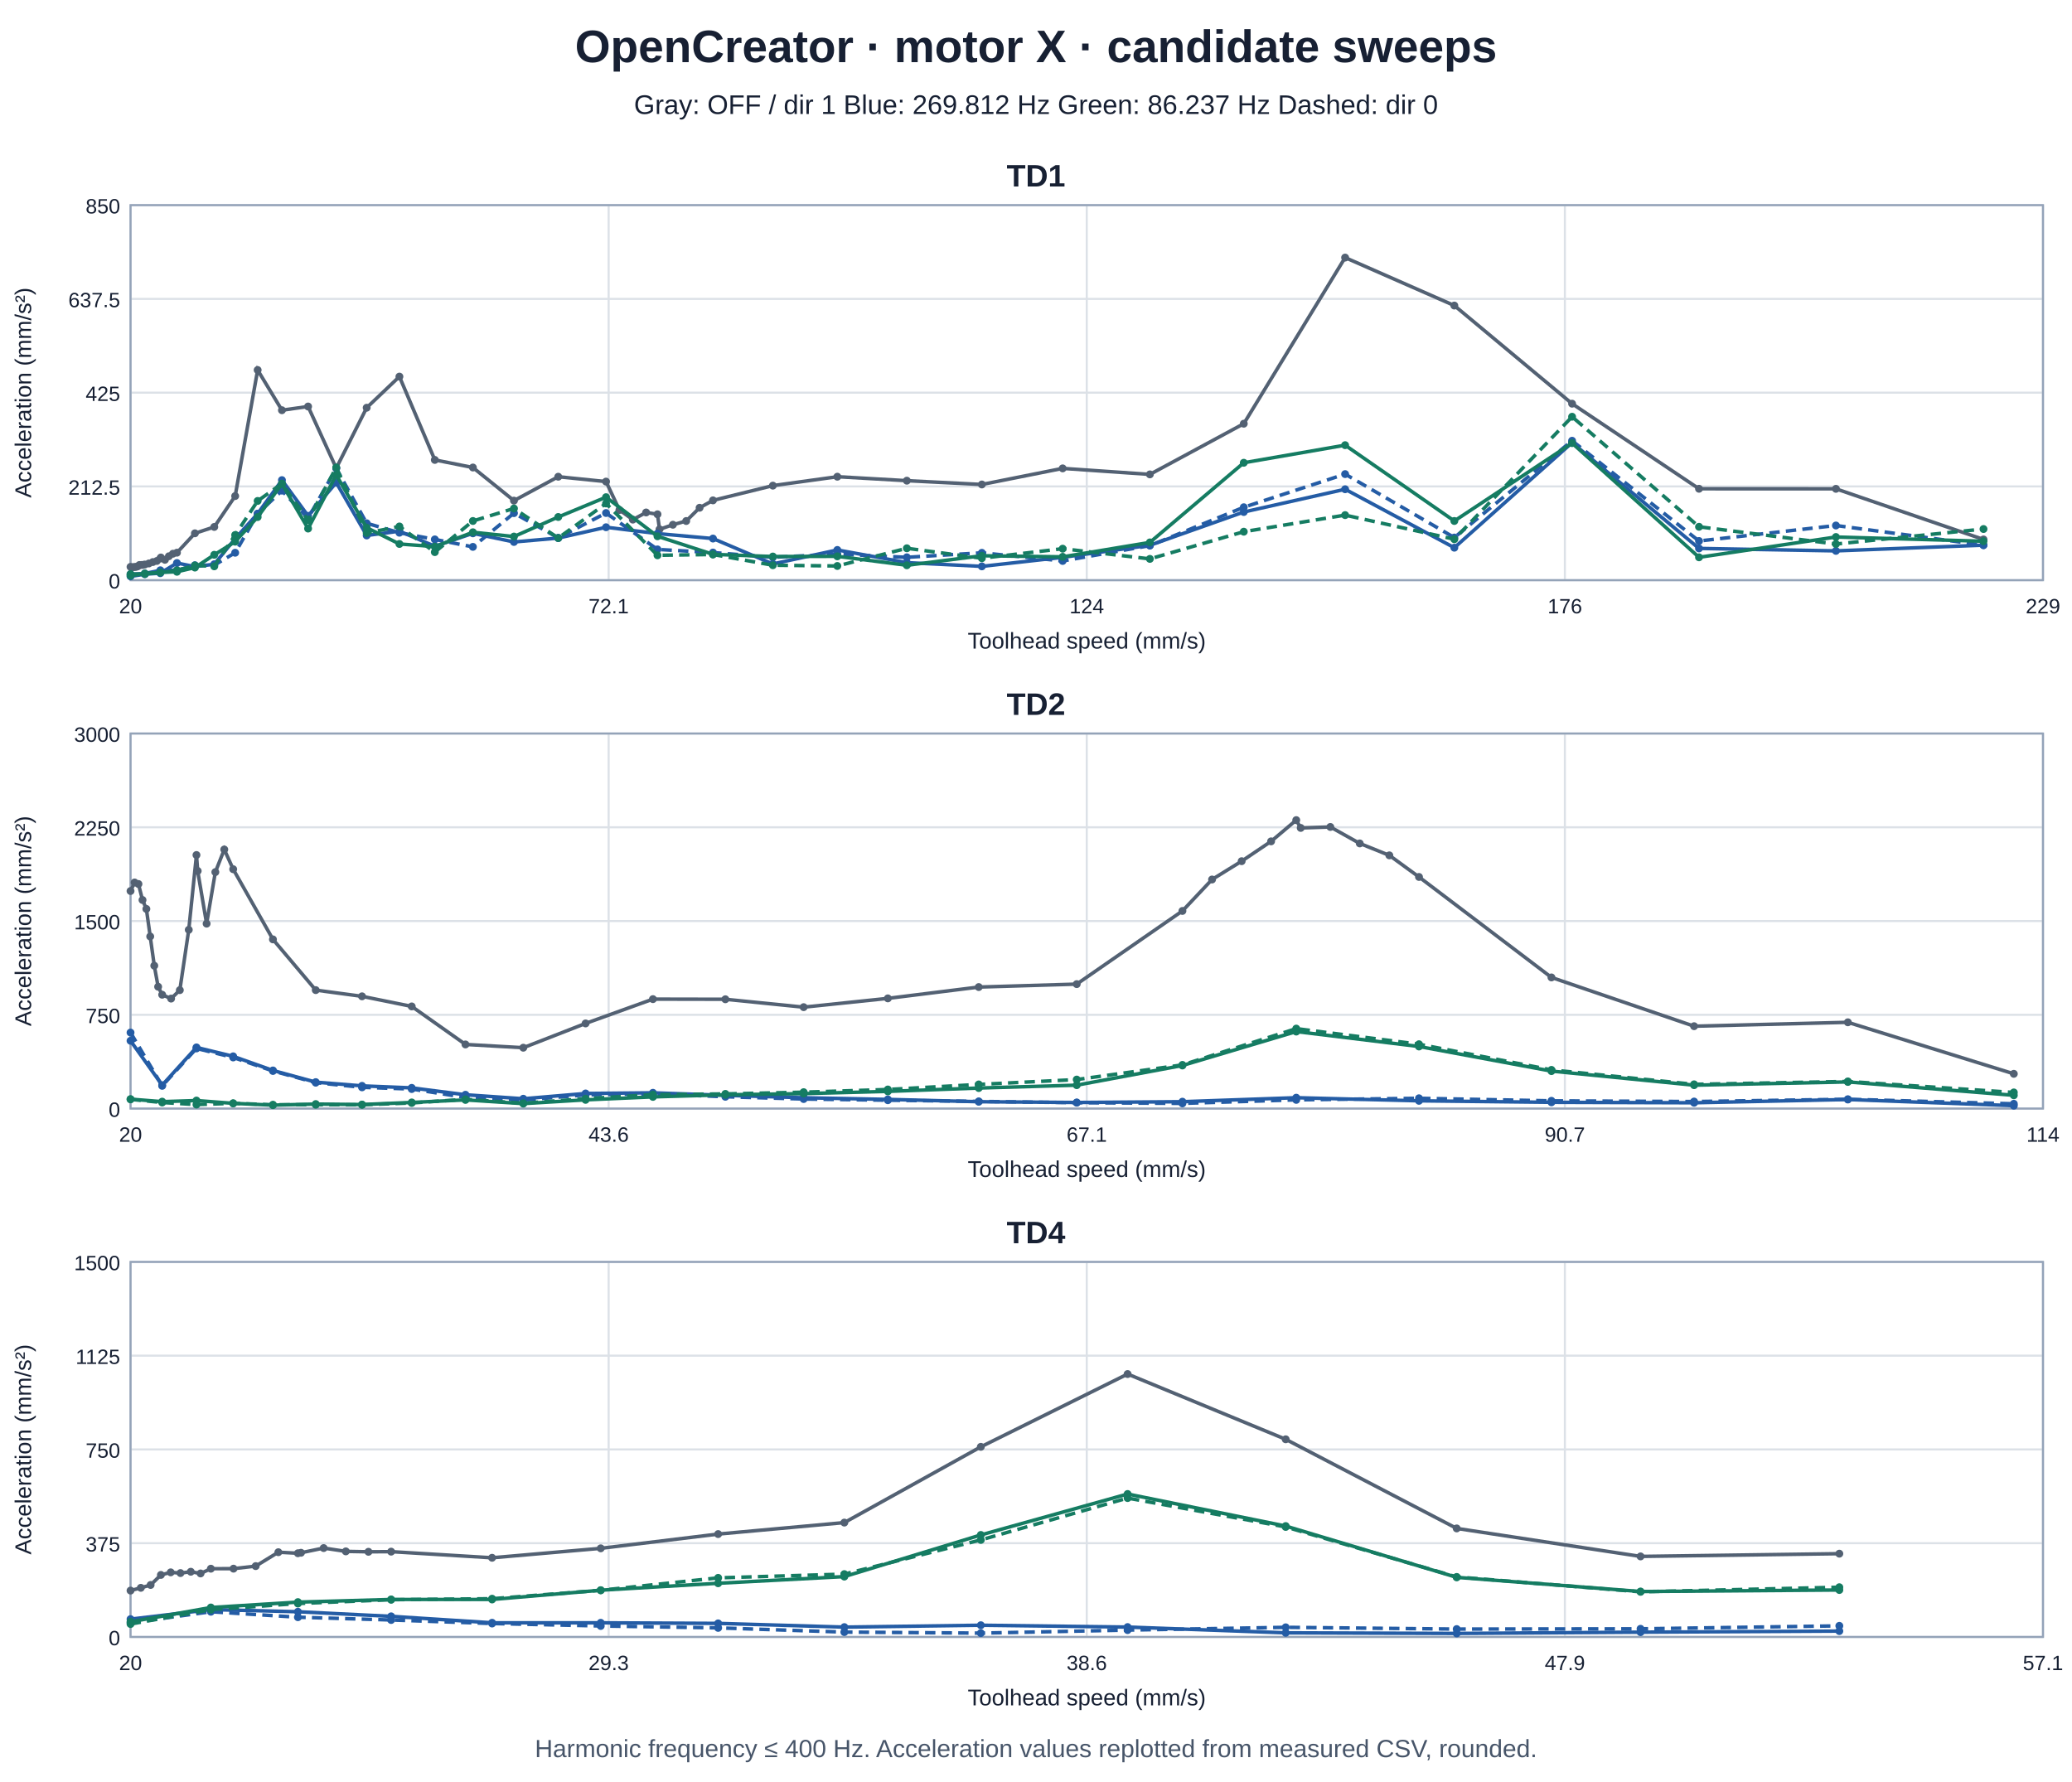
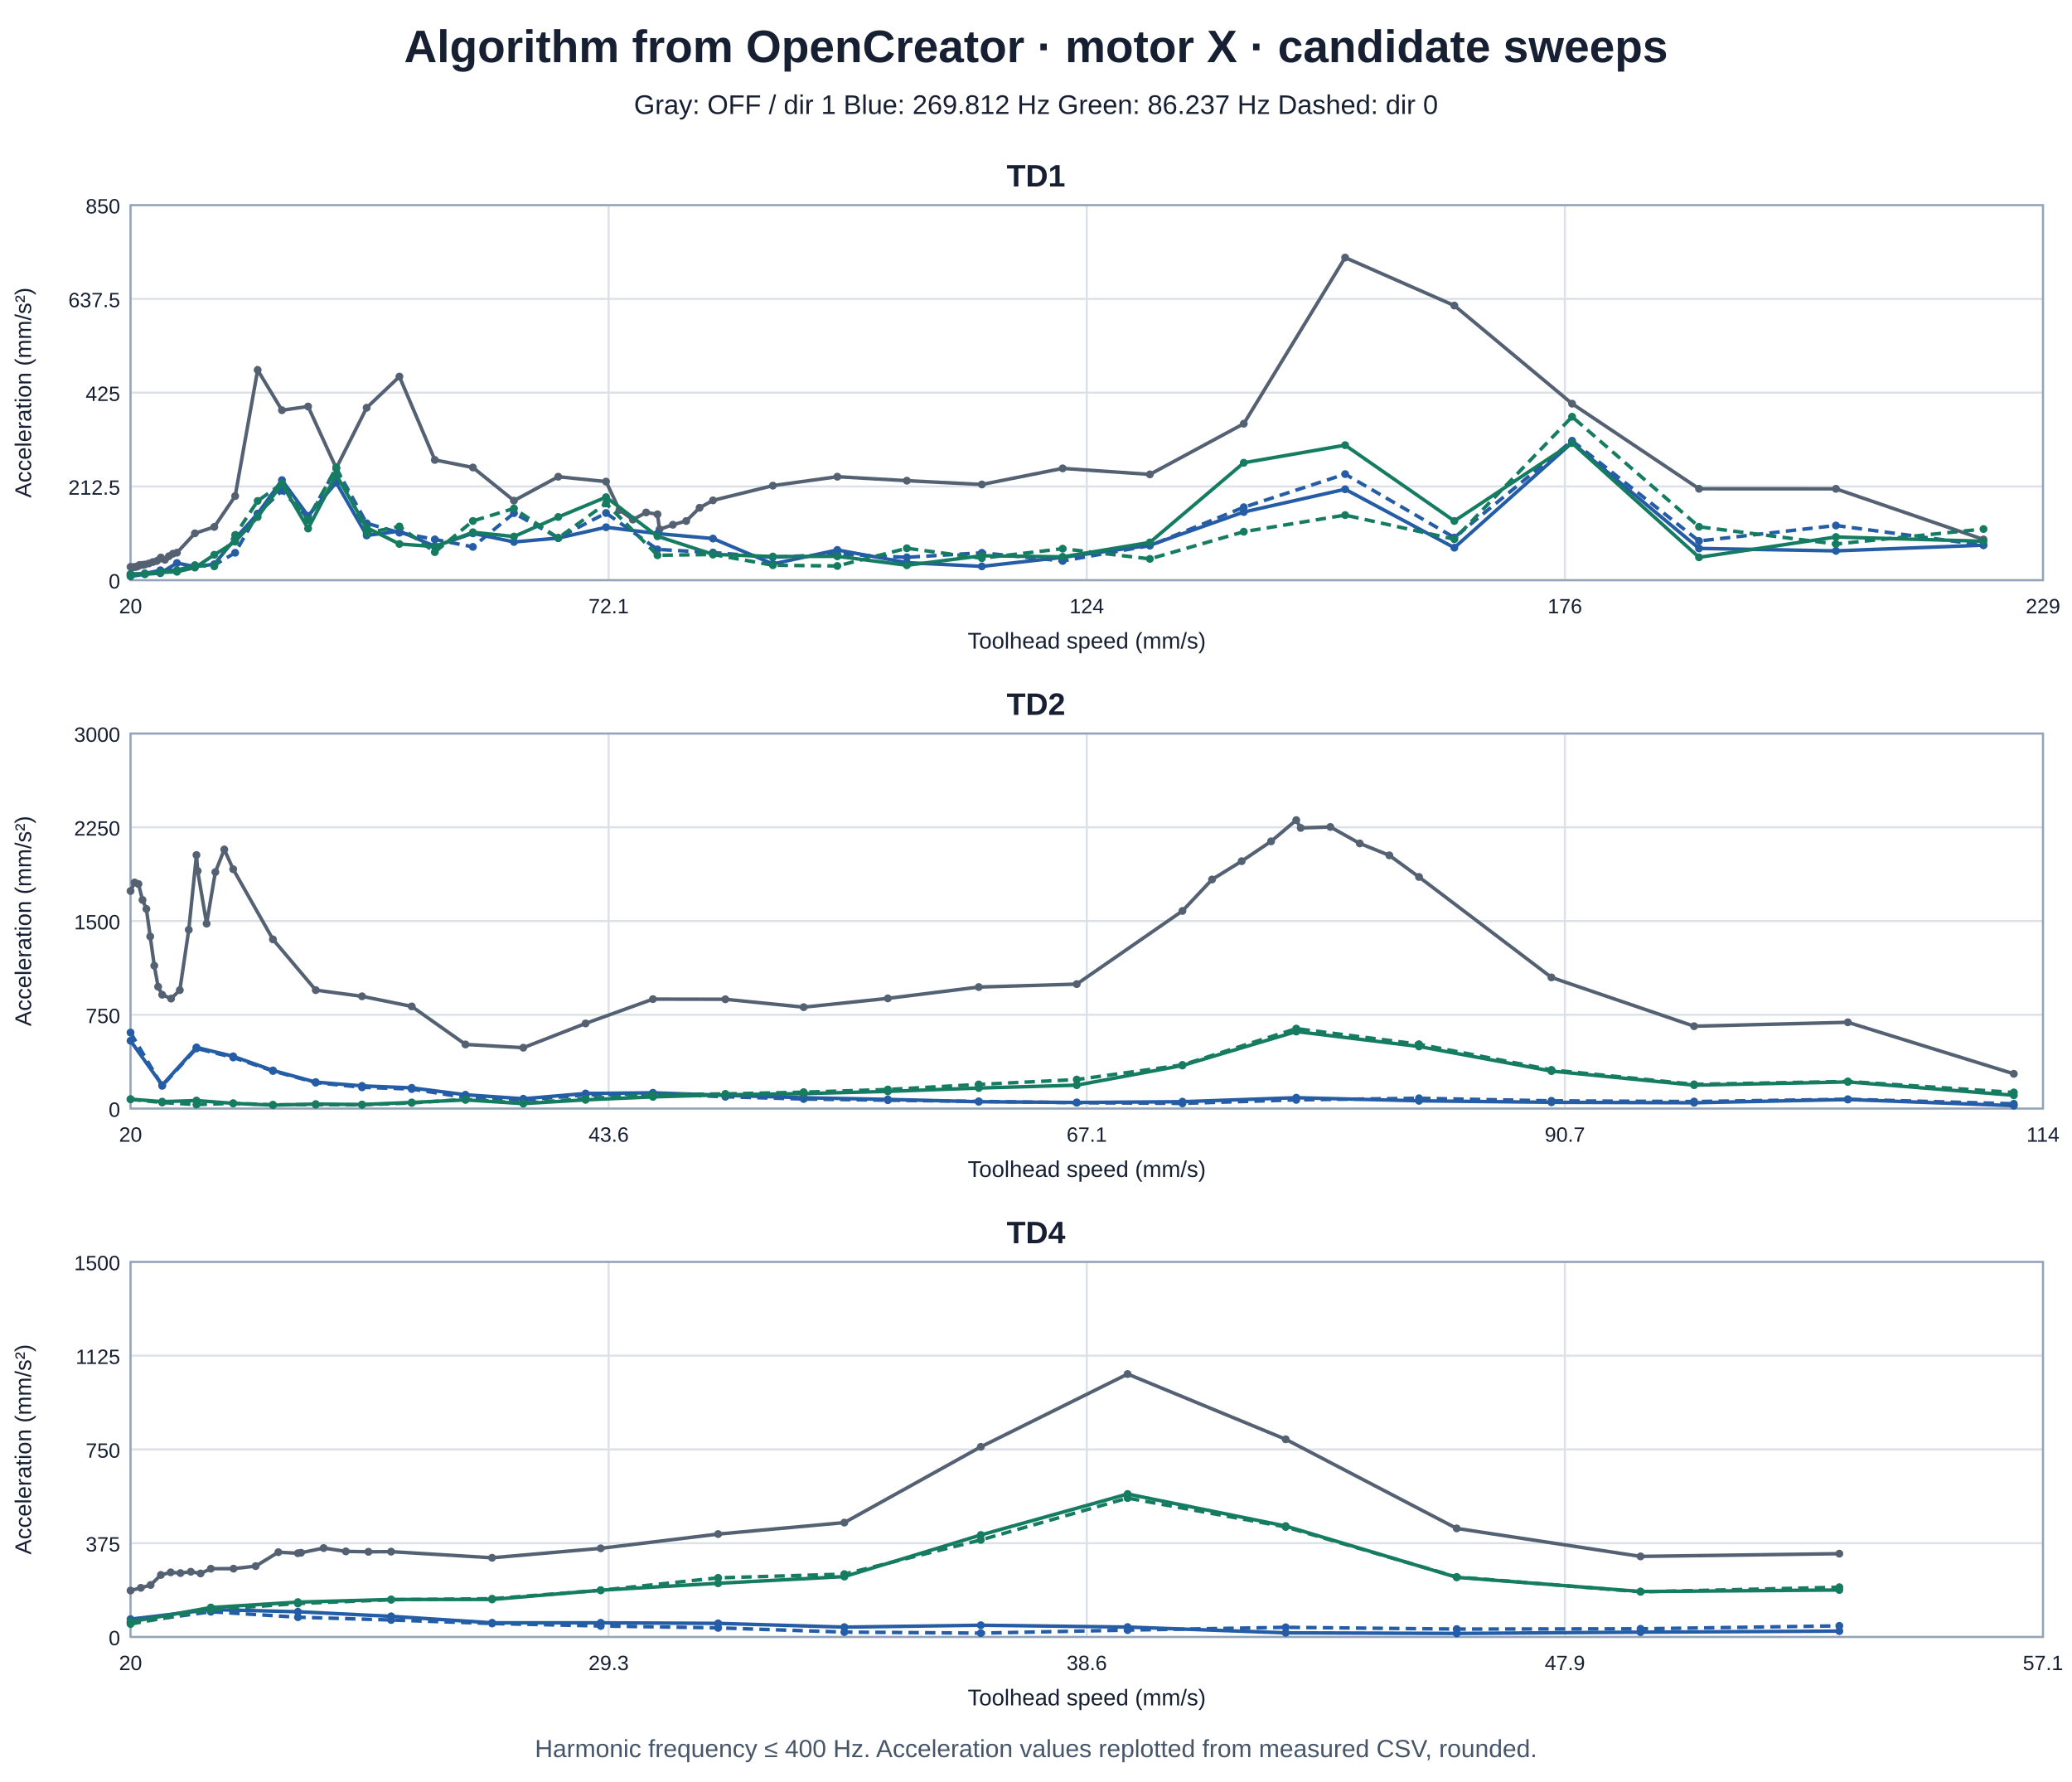
<svg xmlns="http://www.w3.org/2000/svg" width="1000" height="860" viewBox="0 0 1000 860" role="img">
  <rect width="100%" height="100%" fill="white" />
  <g font-family="Arial, sans-serif" fill="#172033">
-     <text x="500" y="30" font-size="22" text-anchor="middle" font-weight="bold">OpenCreator · motor X · candidate sweeps</text>
+     <text x="500" y="30" font-size="22" text-anchor="middle" font-weight="bold">Algorithm from OpenCreator · motor X · candidate sweeps</text>
    <text x="500" y="55" font-size="13" text-anchor="middle">Gray: OFF / dir 1     Blue: 269.812 Hz     Green: 86.237 Hz     Dashed: dir 0</text>
    <text x="500" y="90" font-size="15" text-anchor="middle" font-weight="bold">TD1</text>
    <line x1="63" y1="280" x2="986" y2="280" stroke="#dce1e7" stroke-width="1" />
    <text x="58" y="284" font-size="10" text-anchor="end">0</text>
    <line x1="63" y1="234.75" x2="986" y2="234.75" stroke="#dce1e7" stroke-width="1" />
    <text x="58" y="238.75" font-size="10" text-anchor="end">212.5</text>
    <line x1="63" y1="189.5" x2="986" y2="189.5" stroke="#dce1e7" stroke-width="1" />
    <text x="58" y="193.5" font-size="10" text-anchor="end">425</text>
    <line x1="63" y1="144.25" x2="986" y2="144.25" stroke="#dce1e7" stroke-width="1" />
    <text x="58" y="148.25" font-size="10" text-anchor="end">637.5</text>
    <line x1="63" y1="99" x2="986" y2="99" stroke="#dce1e7" stroke-width="1" />
    <text x="58" y="103" font-size="10" text-anchor="end">850</text>
    <line x1="63" y1="99" x2="63" y2="280" stroke="#dce1e7" stroke-width="1" />
    <text x="63" y="296" font-size="10" text-anchor="middle">20</text>
    <line x1="293.75" y1="99" x2="293.75" y2="280" stroke="#dce1e7" stroke-width="1" />
    <text x="293.75" y="296" font-size="10" text-anchor="middle">72.1</text>
    <line x1="524.5" y1="99" x2="524.5" y2="280" stroke="#dce1e7" stroke-width="1" />
    <text x="524.5" y="296" font-size="10" text-anchor="middle">124</text>
    <line x1="755.25" y1="99" x2="755.25" y2="280" stroke="#dce1e7" stroke-width="1" />
    <text x="755.25" y="296" font-size="10" text-anchor="middle">176</text>
    <line x1="986" y1="99" x2="986" y2="280" stroke="#dce1e7" stroke-width="1" />
    <text x="986" y="296" font-size="10" text-anchor="middle">229</text>
    <rect x="63" y="99" width="923" height="181" fill="none" stroke="#94a3b8" />
    <text x="524.5" y="313" font-size="11" text-anchor="middle">Toolhead speed (mm/s)</text>
    <text x="15" y="189.5" font-size="11" text-anchor="middle" transform="rotate(-90 15 189.5)">Acceleration (mm/s²)</text>
    <polyline fill="none" stroke="#536173" stroke-width="1.7" points="63,273.57 63.89,273.78 64.73,273.63 65.61,273.59 66.45,273.33 67.29,272.66 68.18,272.65 69.02,272.62 69.9,272.44 71.85,271.93 73.76,271.25 75.7,270.72 77.38,269.55 77.65,269.05 79.6,270.16 81.5,268.45 83.45,267.23 85.4,266.73 94.07,257.38 103.41,254.3 113.5,239.4 124.35,178.57 136.07,197.97 148.69,196.18 162.28,225.94 176.97,196.77 192.77,181.74 209.86,221.96 228.23,225.62 248.05,241.61 269.43,230.07 292.49,232.42 298.95,246.12 305.42,250.77 311.83,247.32 317.32,248.2 318.3,255.45 324.76,253.24 331.18,251.44 337.64,245.05 344.1,241.48 373,234.37 404.12,230.06 437.67,231.98 473.87,233.81 512.87,226.04 554.96,228.94 600.28,204.48 649.19,124.31 701.9,147.46 758.73,194.82 819.99,235.88 886.07,235.91 957.29,260.34" />
    <circle cx="63" cy="273.57" r="1.9" fill="#536173" />
    <circle cx="63.89" cy="273.78" r="1.9" fill="#536173" />
    <circle cx="64.73" cy="273.63" r="1.9" fill="#536173" />
    <circle cx="65.61" cy="273.59" r="1.9" fill="#536173" />
    <circle cx="66.45" cy="273.33" r="1.9" fill="#536173" />
    <circle cx="67.29" cy="272.66" r="1.9" fill="#536173" />
    <circle cx="68.18" cy="272.65" r="1.9" fill="#536173" />
    <circle cx="69.02" cy="272.62" r="1.9" fill="#536173" />
    <circle cx="69.9" cy="272.44" r="1.9" fill="#536173" />
    <circle cx="71.85" cy="271.93" r="1.9" fill="#536173" />
    <circle cx="73.76" cy="271.25" r="1.9" fill="#536173" />
    <circle cx="75.7" cy="270.72" r="1.9" fill="#536173" />
    <circle cx="77.38" cy="269.55" r="1.9" fill="#536173" />
    <circle cx="77.65" cy="269.05" r="1.9" fill="#536173" />
    <circle cx="79.6" cy="270.16" r="1.9" fill="#536173" />
    <circle cx="81.5" cy="268.45" r="1.9" fill="#536173" />
    <circle cx="83.45" cy="267.23" r="1.9" fill="#536173" />
    <circle cx="85.4" cy="266.73" r="1.9" fill="#536173" />
    <circle cx="94.07" cy="257.38" r="1.9" fill="#536173" />
    <circle cx="103.41" cy="254.3" r="1.9" fill="#536173" />
    <circle cx="113.5" cy="239.4" r="1.9" fill="#536173" />
    <circle cx="124.35" cy="178.57" r="1.9" fill="#536173" />
    <circle cx="136.07" cy="197.97" r="1.9" fill="#536173" />
    <circle cx="148.69" cy="196.18" r="1.9" fill="#536173" />
    <circle cx="162.28" cy="225.94" r="1.9" fill="#536173" />
    <circle cx="176.97" cy="196.77" r="1.9" fill="#536173" />
    <circle cx="192.77" cy="181.74" r="1.9" fill="#536173" />
    <circle cx="209.86" cy="221.96" r="1.9" fill="#536173" />
    <circle cx="228.23" cy="225.62" r="1.9" fill="#536173" />
    <circle cx="248.05" cy="241.61" r="1.9" fill="#536173" />
    <circle cx="269.43" cy="230.07" r="1.9" fill="#536173" />
    <circle cx="292.49" cy="232.42" r="1.9" fill="#536173" />
    <circle cx="298.95" cy="246.12" r="1.9" fill="#536173" />
    <circle cx="305.42" cy="250.77" r="1.9" fill="#536173" />
    <circle cx="311.83" cy="247.32" r="1.9" fill="#536173" />
    <circle cx="317.32" cy="248.2" r="1.9" fill="#536173" />
    <circle cx="318.3" cy="255.45" r="1.9" fill="#536173" />
    <circle cx="324.76" cy="253.24" r="1.9" fill="#536173" />
    <circle cx="331.18" cy="251.44" r="1.9" fill="#536173" />
    <circle cx="337.64" cy="245.05" r="1.9" fill="#536173" />
    <circle cx="344.1" cy="241.48" r="1.9" fill="#536173" />
    <circle cx="373" cy="234.37" r="1.9" fill="#536173" />
    <circle cx="404.12" cy="230.06" r="1.9" fill="#536173" />
    <circle cx="437.67" cy="231.98" r="1.9" fill="#536173" />
    <circle cx="473.87" cy="233.81" r="1.9" fill="#536173" />
    <circle cx="512.87" cy="226.04" r="1.9" fill="#536173" />
    <circle cx="554.96" cy="228.94" r="1.9" fill="#536173" />
    <circle cx="600.28" cy="204.48" r="1.9" fill="#536173" />
    <circle cx="649.19" cy="124.31" r="1.9" fill="#536173" />
    <circle cx="701.9" cy="147.46" r="1.9" fill="#536173" />
    <circle cx="758.73" cy="194.82" r="1.9" fill="#536173" />
    <circle cx="819.99" cy="235.88" r="1.9" fill="#536173" />
    <circle cx="886.07" cy="235.91" r="1.9" fill="#536173" />
    <circle cx="957.29" cy="260.34" r="1.9" fill="#536173" />
    <polyline fill="none" stroke="#245ca5" stroke-width="1.7" points="63,278.15 69.9,277.11 77.38,276.63 85.4,271.72 94.07,273.45 103.41,272.31 113.5,259.94 124.35,247.89 136.07,231.71 148.69,248.96 162.28,232.9 176.97,258.42 192.77,256.34 209.86,263.63 228.23,257.39 248.05,261.55 269.43,259.68 292.49,254.45 317.32,257.51 344.1,259.91 373,272.16 404.12,265.41 437.67,271.53 473.87,273.33 512.87,268.97 554.96,263.16 600.28,247.1 649.19,236.11 701.9,264.32 758.73,213.63 819.99,264.67 886.07,265.85 957.29,263.1" />
    <circle cx="63" cy="278.15" r="1.9" fill="#245ca5" />
    <circle cx="69.9" cy="277.11" r="1.9" fill="#245ca5" />
    <circle cx="77.38" cy="276.63" r="1.9" fill="#245ca5" />
    <circle cx="85.4" cy="271.72" r="1.9" fill="#245ca5" />
    <circle cx="94.07" cy="273.45" r="1.9" fill="#245ca5" />
    <circle cx="103.41" cy="272.31" r="1.9" fill="#245ca5" />
    <circle cx="113.5" cy="259.94" r="1.9" fill="#245ca5" />
    <circle cx="124.35" cy="247.89" r="1.9" fill="#245ca5" />
    <circle cx="136.07" cy="231.71" r="1.9" fill="#245ca5" />
    <circle cx="148.69" cy="248.96" r="1.9" fill="#245ca5" />
    <circle cx="162.28" cy="232.9" r="1.9" fill="#245ca5" />
    <circle cx="176.97" cy="258.42" r="1.9" fill="#245ca5" />
    <circle cx="192.77" cy="256.34" r="1.9" fill="#245ca5" />
    <circle cx="209.86" cy="263.63" r="1.9" fill="#245ca5" />
    <circle cx="228.23" cy="257.39" r="1.9" fill="#245ca5" />
    <circle cx="248.05" cy="261.55" r="1.9" fill="#245ca5" />
    <circle cx="269.43" cy="259.68" r="1.9" fill="#245ca5" />
    <circle cx="292.49" cy="254.45" r="1.9" fill="#245ca5" />
    <circle cx="317.32" cy="257.51" r="1.9" fill="#245ca5" />
    <circle cx="344.1" cy="259.91" r="1.9" fill="#245ca5" />
    <circle cx="373" cy="272.16" r="1.9" fill="#245ca5" />
    <circle cx="404.12" cy="265.41" r="1.9" fill="#245ca5" />
    <circle cx="437.67" cy="271.53" r="1.9" fill="#245ca5" />
    <circle cx="473.87" cy="273.33" r="1.9" fill="#245ca5" />
    <circle cx="512.87" cy="268.97" r="1.9" fill="#245ca5" />
    <circle cx="554.96" cy="263.16" r="1.9" fill="#245ca5" />
    <circle cx="600.28" cy="247.1" r="1.9" fill="#245ca5" />
    <circle cx="649.19" cy="236.11" r="1.9" fill="#245ca5" />
    <circle cx="701.9" cy="264.32" r="1.9" fill="#245ca5" />
    <circle cx="758.73" cy="213.63" r="1.9" fill="#245ca5" />
    <circle cx="819.99" cy="264.67" r="1.9" fill="#245ca5" />
    <circle cx="886.07" cy="265.85" r="1.9" fill="#245ca5" />
    <circle cx="957.29" cy="263.1" r="1.9" fill="#245ca5" />
    <polyline fill="none" stroke="#245ca5" stroke-width="1.7" stroke-dasharray="5 3" points="63,277.14 69.9,276.76 77.38,275.22 85.4,275.27 94.07,272.77 103.41,272.74 113.5,266.76 124.35,247.92 136.07,236.78 148.69,250.14 162.28,226 176.97,252.53 192.77,257.09 209.86,260.32 228.23,263.92 248.05,247.64 269.43,259.56 292.49,247.58 317.32,265.15 344.1,266.66 373,268.94 404.12,267.43 437.67,268.96 473.87,266.79 512.87,270.72 554.96,263.32 600.28,244.8 649.19,228.8 701.9,259.42 758.73,212.71 819.99,261.09 886.07,253.61 957.29,263.09" />
    <circle cx="63" cy="277.14" r="1.9" fill="#245ca5" />
    <circle cx="69.9" cy="276.76" r="1.9" fill="#245ca5" />
    <circle cx="77.38" cy="275.22" r="1.9" fill="#245ca5" />
    <circle cx="85.4" cy="275.27" r="1.9" fill="#245ca5" />
    <circle cx="94.07" cy="272.77" r="1.9" fill="#245ca5" />
    <circle cx="103.41" cy="272.74" r="1.9" fill="#245ca5" />
    <circle cx="113.5" cy="266.76" r="1.9" fill="#245ca5" />
    <circle cx="124.35" cy="247.92" r="1.9" fill="#245ca5" />
    <circle cx="136.07" cy="236.78" r="1.9" fill="#245ca5" />
    <circle cx="148.69" cy="250.14" r="1.9" fill="#245ca5" />
    <circle cx="162.28" cy="226" r="1.9" fill="#245ca5" />
    <circle cx="176.97" cy="252.53" r="1.9" fill="#245ca5" />
    <circle cx="192.77" cy="257.09" r="1.9" fill="#245ca5" />
    <circle cx="209.86" cy="260.32" r="1.9" fill="#245ca5" />
    <circle cx="228.23" cy="263.92" r="1.9" fill="#245ca5" />
    <circle cx="248.05" cy="247.64" r="1.9" fill="#245ca5" />
    <circle cx="269.43" cy="259.56" r="1.9" fill="#245ca5" />
    <circle cx="292.49" cy="247.58" r="1.9" fill="#245ca5" />
    <circle cx="317.32" cy="265.15" r="1.9" fill="#245ca5" />
    <circle cx="344.1" cy="266.66" r="1.9" fill="#245ca5" />
    <circle cx="373" cy="268.94" r="1.9" fill="#245ca5" />
    <circle cx="404.12" cy="267.43" r="1.9" fill="#245ca5" />
    <circle cx="437.67" cy="268.96" r="1.9" fill="#245ca5" />
    <circle cx="473.87" cy="266.79" r="1.9" fill="#245ca5" />
    <circle cx="512.87" cy="270.72" r="1.9" fill="#245ca5" />
    <circle cx="554.96" cy="263.32" r="1.9" fill="#245ca5" />
    <circle cx="600.28" cy="244.8" r="1.9" fill="#245ca5" />
    <circle cx="649.19" cy="228.8" r="1.9" fill="#245ca5" />
    <circle cx="701.9" cy="259.42" r="1.9" fill="#245ca5" />
    <circle cx="758.73" cy="212.71" r="1.9" fill="#245ca5" />
    <circle cx="819.99" cy="261.09" r="1.9" fill="#245ca5" />
    <circle cx="886.07" cy="253.61" r="1.9" fill="#245ca5" />
    <circle cx="957.29" cy="263.09" r="1.9" fill="#245ca5" />
    <polyline fill="none" stroke="#157c62" stroke-width="1.7" points="63,277.05 69.9,277.01 77.38,276.27 85.4,275.94 94.07,273.91 103.41,267.74 113.5,261.42 124.35,249.53 136.07,233.52 148.69,255.09 162.28,229.2 176.97,254.65 192.77,262.52 209.86,263.8 228.23,256.87 248.05,258.94 269.43,249.5 292.49,239.94 317.32,258.81 344.1,267.53 373,268.58 404.12,268.48 437.67,272.81 473.87,268.2 512.87,268.73 554.96,261.77 600.28,223.33 649.19,214.84 701.9,251.43 758.73,213.85 819.99,268.96 886.07,259.16 957.29,261.2" />
    <circle cx="63" cy="277.05" r="1.9" fill="#157c62" />
    <circle cx="69.9" cy="277.01" r="1.9" fill="#157c62" />
    <circle cx="77.38" cy="276.27" r="1.9" fill="#157c62" />
    <circle cx="85.4" cy="275.94" r="1.9" fill="#157c62" />
    <circle cx="94.07" cy="273.91" r="1.9" fill="#157c62" />
    <circle cx="103.41" cy="267.74" r="1.9" fill="#157c62" />
    <circle cx="113.5" cy="261.42" r="1.9" fill="#157c62" />
    <circle cx="124.35" cy="249.53" r="1.9" fill="#157c62" />
    <circle cx="136.07" cy="233.52" r="1.9" fill="#157c62" />
    <circle cx="148.69" cy="255.09" r="1.9" fill="#157c62" />
    <circle cx="162.28" cy="229.2" r="1.9" fill="#157c62" />
    <circle cx="176.97" cy="254.65" r="1.9" fill="#157c62" />
    <circle cx="192.77" cy="262.52" r="1.9" fill="#157c62" />
    <circle cx="209.86" cy="263.8" r="1.9" fill="#157c62" />
    <circle cx="228.23" cy="256.87" r="1.9" fill="#157c62" />
    <circle cx="248.05" cy="258.94" r="1.9" fill="#157c62" />
    <circle cx="269.43" cy="249.5" r="1.9" fill="#157c62" />
    <circle cx="292.49" cy="239.94" r="1.9" fill="#157c62" />
    <circle cx="317.32" cy="258.81" r="1.9" fill="#157c62" />
    <circle cx="344.1" cy="267.53" r="1.9" fill="#157c62" />
    <circle cx="373" cy="268.58" r="1.9" fill="#157c62" />
    <circle cx="404.12" cy="268.48" r="1.9" fill="#157c62" />
    <circle cx="437.67" cy="272.81" r="1.9" fill="#157c62" />
    <circle cx="473.87" cy="268.2" r="1.9" fill="#157c62" />
    <circle cx="512.87" cy="268.73" r="1.9" fill="#157c62" />
    <circle cx="554.96" cy="261.77" r="1.9" fill="#157c62" />
    <circle cx="600.28" cy="223.33" r="1.9" fill="#157c62" />
    <circle cx="649.19" cy="214.84" r="1.9" fill="#157c62" />
    <circle cx="701.9" cy="251.43" r="1.9" fill="#157c62" />
    <circle cx="758.73" cy="213.85" r="1.9" fill="#157c62" />
    <circle cx="819.99" cy="268.96" r="1.9" fill="#157c62" />
    <circle cx="886.07" cy="259.16" r="1.9" fill="#157c62" />
    <circle cx="957.29" cy="261.2" r="1.9" fill="#157c62" />
    <polyline fill="none" stroke="#157c62" stroke-width="1.7" stroke-dasharray="5 3" points="63,277.81 69.9,276.8 77.38,276.26 85.4,275.25 94.07,272.89 103.41,273.31 113.5,258.18 124.35,241.76 136.07,233.4 148.69,250.99 162.28,225.6 176.97,257.24 192.77,254.07 209.86,266.45 228.23,251.43 248.05,245.39 269.43,259.65 292.49,242.97 317.32,267.99 344.1,267.6 373,272.78 404.12,273.14 437.67,264.6 473.87,269.4 512.87,264.8 554.96,269.72 600.28,256.6 649.19,248.59 701.9,260.23 758.73,201.12 819.99,254.23 886.07,262.55 957.29,255.31" />
    <circle cx="63" cy="277.81" r="1.9" fill="#157c62" />
    <circle cx="69.9" cy="276.8" r="1.9" fill="#157c62" />
    <circle cx="77.38" cy="276.26" r="1.9" fill="#157c62" />
    <circle cx="85.4" cy="275.25" r="1.9" fill="#157c62" />
    <circle cx="94.07" cy="272.89" r="1.9" fill="#157c62" />
    <circle cx="103.41" cy="273.31" r="1.9" fill="#157c62" />
    <circle cx="113.5" cy="258.18" r="1.9" fill="#157c62" />
    <circle cx="124.35" cy="241.76" r="1.9" fill="#157c62" />
    <circle cx="136.07" cy="233.4" r="1.9" fill="#157c62" />
    <circle cx="148.69" cy="250.99" r="1.9" fill="#157c62" />
    <circle cx="162.28" cy="225.6" r="1.9" fill="#157c62" />
    <circle cx="176.97" cy="257.24" r="1.9" fill="#157c62" />
    <circle cx="192.77" cy="254.07" r="1.9" fill="#157c62" />
    <circle cx="209.86" cy="266.45" r="1.9" fill="#157c62" />
    <circle cx="228.23" cy="251.43" r="1.9" fill="#157c62" />
    <circle cx="248.05" cy="245.39" r="1.9" fill="#157c62" />
    <circle cx="269.43" cy="259.65" r="1.9" fill="#157c62" />
    <circle cx="292.49" cy="242.97" r="1.9" fill="#157c62" />
    <circle cx="317.32" cy="267.99" r="1.9" fill="#157c62" />
    <circle cx="344.1" cy="267.6" r="1.9" fill="#157c62" />
    <circle cx="373" cy="272.78" r="1.9" fill="#157c62" />
    <circle cx="404.12" cy="273.14" r="1.9" fill="#157c62" />
    <circle cx="437.67" cy="264.6" r="1.9" fill="#157c62" />
    <circle cx="473.87" cy="269.4" r="1.9" fill="#157c62" />
    <circle cx="512.87" cy="264.8" r="1.9" fill="#157c62" />
    <circle cx="554.96" cy="269.72" r="1.9" fill="#157c62" />
    <circle cx="600.28" cy="256.6" r="1.9" fill="#157c62" />
    <circle cx="649.19" cy="248.59" r="1.9" fill="#157c62" />
    <circle cx="701.9" cy="260.23" r="1.9" fill="#157c62" />
    <circle cx="758.73" cy="201.12" r="1.9" fill="#157c62" />
    <circle cx="819.99" cy="254.23" r="1.9" fill="#157c62" />
    <circle cx="886.07" cy="262.55" r="1.9" fill="#157c62" />
    <circle cx="957.29" cy="255.31" r="1.9" fill="#157c62" />
    <text x="500" y="345" font-size="15" text-anchor="middle" font-weight="bold">TD2</text>
    <line x1="63" y1="535" x2="986" y2="535" stroke="#dce1e7" stroke-width="1" />
    <text x="58" y="539" font-size="10" text-anchor="end">0</text>
    <line x1="63" y1="489.75" x2="986" y2="489.75" stroke="#dce1e7" stroke-width="1" />
    <text x="58" y="493.75" font-size="10" text-anchor="end">750</text>
    <line x1="63" y1="444.5" x2="986" y2="444.5" stroke="#dce1e7" stroke-width="1" />
    <text x="58" y="448.5" font-size="10" text-anchor="end">1500</text>
    <line x1="63" y1="399.25" x2="986" y2="399.25" stroke="#dce1e7" stroke-width="1" />
    <text x="58" y="403.25" font-size="10" text-anchor="end">2250</text>
    <line x1="63" y1="354" x2="986" y2="354" stroke="#dce1e7" stroke-width="1" />
    <text x="58" y="358" font-size="10" text-anchor="end">3000</text>
    <line x1="63" y1="354" x2="63" y2="535" stroke="#dce1e7" stroke-width="1" />
    <text x="63" y="551" font-size="10" text-anchor="middle">20</text>
    <line x1="293.75" y1="354" x2="293.75" y2="535" stroke="#dce1e7" stroke-width="1" />
    <text x="293.75" y="551" font-size="10" text-anchor="middle">43.6</text>
    <line x1="524.5" y1="354" x2="524.5" y2="535" stroke="#dce1e7" stroke-width="1" />
    <text x="524.5" y="551" font-size="10" text-anchor="middle">67.1</text>
    <line x1="755.25" y1="354" x2="755.25" y2="535" stroke="#dce1e7" stroke-width="1" />
    <text x="755.25" y="551" font-size="10" text-anchor="middle">90.7</text>
    <line x1="986" y1="354" x2="986" y2="535" stroke="#dce1e7" stroke-width="1" />
    <text x="986" y="551" font-size="10" text-anchor="middle">114</text>
    <rect x="63" y="354" width="923" height="181" fill="none" stroke="#94a3b8" />
    <text x="524.5" y="568" font-size="11" text-anchor="middle">Toolhead speed (mm/s)</text>
    <text x="15" y="444.5" font-size="11" text-anchor="middle" transform="rotate(-90 15 444.5)">Acceleration (mm/s²)</text>
    <polyline fill="none" stroke="#536173" stroke-width="1.7" points="63,430.01 64.96,425.89 66.82,426.62 68.78,434.34 70.64,438.65 72.5,451.95 74.46,466.05 76.32,476.2 78.27,480.06 82.58,481.93 86.79,477.84 91.1,448.73 94.82,412.63 95.41,420.33 99.72,445.76 103.93,420.88 108.24,409.96 112.54,419.48 131.73,453.35 152.39,477.83 174.72,480.83 198.71,485.7 224.65,504.05 252.56,505.63 282.62,493.91 315.12,482.18 350.08,482.25 387.87,486.06 428.5,481.82 472.37,476.36 519.66,474.94 570.67,439.62 584.97,424.45 599.26,415.61 613.46,406.04 625.6,395.79 627.76,399.56 642.05,399.09 656.25,407.04 670.54,412.8 684.84,423.22 748.77,471.71 817.61,495.25 891.82,493.37 971.92,518.23" />
    <circle cx="63" cy="430.01" r="1.9" fill="#536173" />
    <circle cx="64.96" cy="425.89" r="1.9" fill="#536173" />
    <circle cx="66.82" cy="426.62" r="1.9" fill="#536173" />
    <circle cx="68.78" cy="434.34" r="1.9" fill="#536173" />
    <circle cx="70.64" cy="438.65" r="1.9" fill="#536173" />
    <circle cx="72.5" cy="451.95" r="1.9" fill="#536173" />
    <circle cx="74.46" cy="466.05" r="1.9" fill="#536173" />
    <circle cx="76.32" cy="476.2" r="1.9" fill="#536173" />
    <circle cx="78.27" cy="480.06" r="1.9" fill="#536173" />
    <circle cx="82.58" cy="481.93" r="1.9" fill="#536173" />
    <circle cx="86.79" cy="477.84" r="1.9" fill="#536173" />
    <circle cx="91.1" cy="448.73" r="1.9" fill="#536173" />
    <circle cx="94.82" cy="412.63" r="1.9" fill="#536173" />
    <circle cx="95.41" cy="420.33" r="1.9" fill="#536173" />
    <circle cx="99.72" cy="445.76" r="1.9" fill="#536173" />
    <circle cx="103.93" cy="420.88" r="1.9" fill="#536173" />
    <circle cx="108.24" cy="409.96" r="1.9" fill="#536173" />
    <circle cx="112.54" cy="419.48" r="1.9" fill="#536173" />
    <circle cx="131.73" cy="453.35" r="1.9" fill="#536173" />
    <circle cx="152.39" cy="477.83" r="1.9" fill="#536173" />
    <circle cx="174.72" cy="480.83" r="1.9" fill="#536173" />
    <circle cx="198.71" cy="485.7" r="1.9" fill="#536173" />
    <circle cx="224.65" cy="504.05" r="1.9" fill="#536173" />
    <circle cx="252.56" cy="505.63" r="1.9" fill="#536173" />
    <circle cx="282.62" cy="493.91" r="1.9" fill="#536173" />
    <circle cx="315.12" cy="482.18" r="1.9" fill="#536173" />
    <circle cx="350.08" cy="482.25" r="1.9" fill="#536173" />
    <circle cx="387.87" cy="486.06" r="1.9" fill="#536173" />
    <circle cx="428.5" cy="481.82" r="1.9" fill="#536173" />
    <circle cx="472.37" cy="476.36" r="1.9" fill="#536173" />
    <circle cx="519.66" cy="474.94" r="1.9" fill="#536173" />
    <circle cx="570.67" cy="439.62" r="1.9" fill="#536173" />
    <circle cx="584.97" cy="424.45" r="1.9" fill="#536173" />
    <circle cx="599.26" cy="415.61" r="1.9" fill="#536173" />
    <circle cx="613.46" cy="406.04" r="1.9" fill="#536173" />
    <circle cx="625.6" cy="395.79" r="1.9" fill="#536173" />
    <circle cx="627.76" cy="399.56" r="1.9" fill="#536173" />
    <circle cx="642.05" cy="399.09" r="1.9" fill="#536173" />
    <circle cx="656.25" cy="407.04" r="1.9" fill="#536173" />
    <circle cx="670.54" cy="412.8" r="1.9" fill="#536173" />
    <circle cx="684.84" cy="423.22" r="1.9" fill="#536173" />
    <circle cx="748.77" cy="471.71" r="1.9" fill="#536173" />
    <circle cx="817.61" cy="495.25" r="1.9" fill="#536173" />
    <circle cx="891.82" cy="493.37" r="1.9" fill="#536173" />
    <circle cx="971.92" cy="518.23" r="1.9" fill="#536173" />
    <polyline fill="none" stroke="#245ca5" stroke-width="1.7" points="63,502.28 78.27,523.71 94.82,505.48 112.54,509.79 131.73,516.61 152.39,522.25 174.72,524.04 198.71,525.01 224.65,528.33 252.56,530.26 282.62,527.71 315.12,527.39 350.08,528.61 387.87,529.77 428.5,530.57 472.37,531.69 519.66,532.06 570.67,531.68 625.6,529.75 684.84,531.26 748.77,531.98 817.61,532.2 891.82,530.63 971.92,533.61" />
    <circle cx="63" cy="502.28" r="1.9" fill="#245ca5" />
    <circle cx="78.27" cy="523.71" r="1.9" fill="#245ca5" />
    <circle cx="94.82" cy="505.48" r="1.9" fill="#245ca5" />
    <circle cx="112.54" cy="509.79" r="1.9" fill="#245ca5" />
    <circle cx="131.73" cy="516.61" r="1.9" fill="#245ca5" />
    <circle cx="152.39" cy="522.25" r="1.9" fill="#245ca5" />
    <circle cx="174.72" cy="524.04" r="1.9" fill="#245ca5" />
    <circle cx="198.71" cy="525.01" r="1.9" fill="#245ca5" />
    <circle cx="224.65" cy="528.33" r="1.9" fill="#245ca5" />
    <circle cx="252.56" cy="530.26" r="1.9" fill="#245ca5" />
    <circle cx="282.62" cy="527.71" r="1.9" fill="#245ca5" />
    <circle cx="315.12" cy="527.39" r="1.9" fill="#245ca5" />
    <circle cx="350.08" cy="528.61" r="1.9" fill="#245ca5" />
    <circle cx="387.87" cy="529.77" r="1.9" fill="#245ca5" />
    <circle cx="428.5" cy="530.57" r="1.9" fill="#245ca5" />
    <circle cx="472.37" cy="531.69" r="1.9" fill="#245ca5" />
    <circle cx="519.66" cy="532.06" r="1.9" fill="#245ca5" />
    <circle cx="570.67" cy="531.68" r="1.9" fill="#245ca5" />
    <circle cx="625.6" cy="529.75" r="1.9" fill="#245ca5" />
    <circle cx="684.84" cy="531.26" r="1.9" fill="#245ca5" />
    <circle cx="748.77" cy="531.98" r="1.9" fill="#245ca5" />
    <circle cx="817.61" cy="532.2" r="1.9" fill="#245ca5" />
    <circle cx="891.82" cy="530.63" r="1.9" fill="#245ca5" />
    <circle cx="971.92" cy="533.61" r="1.9" fill="#245ca5" />
    <polyline fill="none" stroke="#245ca5" stroke-width="1.7" stroke-dasharray="5 3" points="63,498.32 78.27,524.03 94.82,505.98 112.54,510.33 131.73,516.85 152.39,522.5 174.72,524.75 198.71,525.57 224.65,529.65 252.56,530.9 282.62,528.39 315.12,527.89 350.08,529.3 387.87,530.39 428.5,530.97 472.37,531.54 519.66,532.17 570.67,532.5 625.6,530.8 684.84,530.03 748.77,531.26 817.61,531.61 891.82,530.5 971.92,532.69" />
    <circle cx="63" cy="498.32" r="1.9" fill="#245ca5" />
    <circle cx="78.27" cy="524.03" r="1.9" fill="#245ca5" />
    <circle cx="94.82" cy="505.98" r="1.9" fill="#245ca5" />
    <circle cx="112.54" cy="510.33" r="1.9" fill="#245ca5" />
    <circle cx="131.73" cy="516.85" r="1.9" fill="#245ca5" />
    <circle cx="152.39" cy="522.5" r="1.9" fill="#245ca5" />
    <circle cx="174.72" cy="524.75" r="1.9" fill="#245ca5" />
    <circle cx="198.71" cy="525.57" r="1.9" fill="#245ca5" />
    <circle cx="224.65" cy="529.65" r="1.9" fill="#245ca5" />
    <circle cx="252.56" cy="530.9" r="1.9" fill="#245ca5" />
    <circle cx="282.62" cy="528.39" r="1.9" fill="#245ca5" />
    <circle cx="315.12" cy="527.89" r="1.9" fill="#245ca5" />
    <circle cx="350.08" cy="529.3" r="1.9" fill="#245ca5" />
    <circle cx="387.87" cy="530.39" r="1.9" fill="#245ca5" />
    <circle cx="428.5" cy="530.97" r="1.9" fill="#245ca5" />
    <circle cx="472.37" cy="531.54" r="1.9" fill="#245ca5" />
    <circle cx="519.66" cy="532.17" r="1.9" fill="#245ca5" />
    <circle cx="570.67" cy="532.5" r="1.9" fill="#245ca5" />
    <circle cx="625.6" cy="530.8" r="1.9" fill="#245ca5" />
    <circle cx="684.84" cy="530.03" r="1.9" fill="#245ca5" />
    <circle cx="748.77" cy="531.26" r="1.9" fill="#245ca5" />
    <circle cx="817.61" cy="531.61" r="1.9" fill="#245ca5" />
    <circle cx="891.82" cy="530.5" r="1.9" fill="#245ca5" />
    <circle cx="971.92" cy="532.69" r="1.9" fill="#245ca5" />
    <polyline fill="none" stroke="#157c62" stroke-width="1.7" points="63,530.45 78.27,531.66 94.82,531.13 112.54,532.47 131.73,533.35 152.39,532.82 174.72,533.06 198.71,532.04 224.65,530.82 252.56,532.61 282.62,530.79 315.12,529.36 350.08,528.36 387.87,527.78 428.5,526.71 472.37,525.09 519.66,523.71 570.67,514.21 625.6,497.84 684.84,505.04 748.77,516.92 817.61,523.71 891.82,522.14 971.92,528.59" />
    <circle cx="63" cy="530.45" r="1.9" fill="#157c62" />
    <circle cx="78.27" cy="531.66" r="1.9" fill="#157c62" />
    <circle cx="94.82" cy="531.13" r="1.9" fill="#157c62" />
    <circle cx="112.54" cy="532.47" r="1.9" fill="#157c62" />
    <circle cx="131.73" cy="533.35" r="1.9" fill="#157c62" />
    <circle cx="152.39" cy="532.82" r="1.9" fill="#157c62" />
    <circle cx="174.72" cy="533.06" r="1.9" fill="#157c62" />
    <circle cx="198.71" cy="532.04" r="1.9" fill="#157c62" />
    <circle cx="224.65" cy="530.82" r="1.9" fill="#157c62" />
    <circle cx="252.56" cy="532.61" r="1.9" fill="#157c62" />
    <circle cx="282.62" cy="530.79" r="1.9" fill="#157c62" />
    <circle cx="315.12" cy="529.36" r="1.9" fill="#157c62" />
    <circle cx="350.08" cy="528.36" r="1.9" fill="#157c62" />
    <circle cx="387.87" cy="527.78" r="1.9" fill="#157c62" />
    <circle cx="428.5" cy="526.71" r="1.9" fill="#157c62" />
    <circle cx="472.37" cy="525.09" r="1.9" fill="#157c62" />
    <circle cx="519.66" cy="523.71" r="1.9" fill="#157c62" />
    <circle cx="570.67" cy="514.21" r="1.9" fill="#157c62" />
    <circle cx="625.6" cy="497.84" r="1.9" fill="#157c62" />
    <circle cx="684.84" cy="505.04" r="1.9" fill="#157c62" />
    <circle cx="748.77" cy="516.92" r="1.9" fill="#157c62" />
    <circle cx="817.61" cy="523.71" r="1.9" fill="#157c62" />
    <circle cx="891.82" cy="522.14" r="1.9" fill="#157c62" />
    <circle cx="971.92" cy="528.59" r="1.9" fill="#157c62" />
    <polyline fill="none" stroke="#157c62" stroke-width="1.7" stroke-dasharray="5 3" points="63,530.55 78.27,532.08 94.82,533.07 112.54,532.47 131.73,533.15 152.39,533.14 174.72,533.18 198.71,532.29 224.65,530.54 252.56,532.41 282.62,530.24 315.12,528.26 350.08,527.92 387.87,527.09 428.5,525.79 472.37,523.35 519.66,521 570.67,513.93 625.6,496.41 684.84,503.94 748.77,516.33 817.61,523.3 891.82,521.91 971.92,527.21" />
    <circle cx="63" cy="530.55" r="1.9" fill="#157c62" />
    <circle cx="78.27" cy="532.08" r="1.9" fill="#157c62" />
    <circle cx="94.82" cy="533.07" r="1.9" fill="#157c62" />
    <circle cx="112.54" cy="532.47" r="1.9" fill="#157c62" />
    <circle cx="131.73" cy="533.15" r="1.9" fill="#157c62" />
    <circle cx="152.39" cy="533.14" r="1.9" fill="#157c62" />
    <circle cx="174.72" cy="533.18" r="1.9" fill="#157c62" />
    <circle cx="198.71" cy="532.29" r="1.9" fill="#157c62" />
    <circle cx="224.65" cy="530.54" r="1.9" fill="#157c62" />
    <circle cx="252.56" cy="532.41" r="1.9" fill="#157c62" />
    <circle cx="282.62" cy="530.24" r="1.9" fill="#157c62" />
    <circle cx="315.12" cy="528.26" r="1.9" fill="#157c62" />
    <circle cx="350.08" cy="527.92" r="1.9" fill="#157c62" />
    <circle cx="387.87" cy="527.09" r="1.9" fill="#157c62" />
    <circle cx="428.5" cy="525.79" r="1.9" fill="#157c62" />
    <circle cx="472.37" cy="523.35" r="1.9" fill="#157c62" />
    <circle cx="519.66" cy="521" r="1.9" fill="#157c62" />
    <circle cx="570.67" cy="513.93" r="1.9" fill="#157c62" />
    <circle cx="625.6" cy="496.41" r="1.9" fill="#157c62" />
    <circle cx="684.84" cy="503.94" r="1.9" fill="#157c62" />
    <circle cx="748.77" cy="516.33" r="1.9" fill="#157c62" />
    <circle cx="817.61" cy="523.3" r="1.9" fill="#157c62" />
    <circle cx="891.82" cy="521.91" r="1.9" fill="#157c62" />
    <circle cx="971.92" cy="527.21" r="1.9" fill="#157c62" />
    <text x="500" y="600" font-size="15" text-anchor="middle" font-weight="bold">TD4</text>
    <line x1="63" y1="790" x2="986" y2="790" stroke="#dce1e7" stroke-width="1" />
    <text x="58" y="794" font-size="10" text-anchor="end">0</text>
    <line x1="63" y1="744.75" x2="986" y2="744.75" stroke="#dce1e7" stroke-width="1" />
    <text x="58" y="748.75" font-size="10" text-anchor="end">375</text>
    <line x1="63" y1="699.5" x2="986" y2="699.5" stroke="#dce1e7" stroke-width="1" />
    <text x="58" y="703.5" font-size="10" text-anchor="end">750</text>
    <line x1="63" y1="654.25" x2="986" y2="654.25" stroke="#dce1e7" stroke-width="1" />
    <text x="58" y="658.25" font-size="10" text-anchor="end">1125</text>
    <line x1="63" y1="609" x2="986" y2="609" stroke="#dce1e7" stroke-width="1" />
    <text x="58" y="613" font-size="10" text-anchor="end">1500</text>
    <line x1="63" y1="609" x2="63" y2="790" stroke="#dce1e7" stroke-width="1" />
    <text x="63" y="806" font-size="10" text-anchor="middle">20</text>
    <line x1="293.75" y1="609" x2="293.75" y2="790" stroke="#dce1e7" stroke-width="1" />
    <text x="293.75" y="806" font-size="10" text-anchor="middle">29.3</text>
    <line x1="524.5" y1="609" x2="524.5" y2="790" stroke="#dce1e7" stroke-width="1" />
    <text x="524.5" y="806" font-size="10" text-anchor="middle">38.6</text>
    <line x1="755.25" y1="609" x2="755.25" y2="790" stroke="#dce1e7" stroke-width="1" />
    <text x="755.25" y="806" font-size="10" text-anchor="middle">47.9</text>
    <line x1="986" y1="609" x2="986" y2="790" stroke="#dce1e7" stroke-width="1" />
    <text x="986" y="806" font-size="10" text-anchor="middle">57.1</text>
    <rect x="63" y="609" width="923" height="181" fill="none" stroke="#94a3b8" />
    <text x="524.5" y="823" font-size="11" text-anchor="middle">Toolhead speed (mm/s)</text>
    <text x="15" y="699.5" font-size="11" text-anchor="middle" transform="rotate(-90 15 699.5)">Acceleration (mm/s²)</text>
    <polyline fill="none" stroke="#536173" stroke-width="1.7" points="63,767.62 67.97,766.29 72.69,764.91 77.66,760.06 82.39,758.82 87.11,759.17 92.08,758.53 96.8,759.35 101.77,757.06 112.71,757.04 123.4,755.81 134.34,749.1 143.78,749.6 145.27,749.37 156.21,747.1 166.9,748.7 177.83,748.9 188.77,748.83 237.49,751.79 289.93,747.23 346.6,740.35 407.5,734.81 473.37,698.25 544.21,663.12 620.51,694.61 703.04,737.62 791.77,751.13 887.71,749.81" />
    <circle cx="63" cy="767.62" r="1.9" fill="#536173" />
    <circle cx="67.97" cy="766.29" r="1.9" fill="#536173" />
    <circle cx="72.69" cy="764.91" r="1.9" fill="#536173" />
    <circle cx="77.66" cy="760.06" r="1.9" fill="#536173" />
    <circle cx="82.39" cy="758.82" r="1.9" fill="#536173" />
    <circle cx="87.11" cy="759.17" r="1.9" fill="#536173" />
    <circle cx="92.08" cy="758.53" r="1.9" fill="#536173" />
    <circle cx="96.8" cy="759.35" r="1.9" fill="#536173" />
    <circle cx="101.77" cy="757.06" r="1.9" fill="#536173" />
    <circle cx="112.71" cy="757.04" r="1.9" fill="#536173" />
    <circle cx="123.4" cy="755.81" r="1.9" fill="#536173" />
    <circle cx="134.34" cy="749.1" r="1.9" fill="#536173" />
    <circle cx="143.78" cy="749.6" r="1.9" fill="#536173" />
    <circle cx="145.27" cy="749.37" r="1.9" fill="#536173" />
    <circle cx="156.21" cy="747.1" r="1.9" fill="#536173" />
    <circle cx="166.9" cy="748.7" r="1.9" fill="#536173" />
    <circle cx="177.83" cy="748.9" r="1.9" fill="#536173" />
    <circle cx="188.77" cy="748.83" r="1.9" fill="#536173" />
    <circle cx="237.49" cy="751.79" r="1.9" fill="#536173" />
    <circle cx="289.93" cy="747.23" r="1.9" fill="#536173" />
    <circle cx="346.6" cy="740.35" r="1.9" fill="#536173" />
    <circle cx="407.5" cy="734.81" r="1.9" fill="#536173" />
    <circle cx="473.37" cy="698.25" r="1.9" fill="#536173" />
    <circle cx="544.21" cy="663.12" r="1.9" fill="#536173" />
    <circle cx="620.51" cy="694.61" r="1.9" fill="#536173" />
    <circle cx="703.04" cy="737.62" r="1.9" fill="#536173" />
    <circle cx="791.77" cy="751.13" r="1.9" fill="#536173" />
    <circle cx="887.71" cy="749.81" r="1.9" fill="#536173" />
    <polyline fill="none" stroke="#245ca5" stroke-width="1.7" points="63,781.4 101.77,776.79 143.78,777.83 188.77,780.05 237.49,783.16 289.93,783.17 346.6,783.45 407.5,785.25 473.37,784.34 544.21,785.23 620.51,788.01 703.04,788.3 791.77,787.69 887.71,787.17" />
    <circle cx="63" cy="781.4" r="1.9" fill="#245ca5" />
    <circle cx="101.77" cy="776.79" r="1.9" fill="#245ca5" />
    <circle cx="143.78" cy="777.83" r="1.9" fill="#245ca5" />
    <circle cx="188.77" cy="780.05" r="1.9" fill="#245ca5" />
    <circle cx="237.49" cy="783.16" r="1.9" fill="#245ca5" />
    <circle cx="289.93" cy="783.17" r="1.9" fill="#245ca5" />
    <circle cx="346.6" cy="783.45" r="1.9" fill="#245ca5" />
    <circle cx="407.5" cy="785.25" r="1.9" fill="#245ca5" />
    <circle cx="473.37" cy="784.34" r="1.9" fill="#245ca5" />
    <circle cx="544.21" cy="785.23" r="1.9" fill="#245ca5" />
    <circle cx="620.51" cy="788.01" r="1.9" fill="#245ca5" />
    <circle cx="703.04" cy="788.3" r="1.9" fill="#245ca5" />
    <circle cx="791.77" cy="787.69" r="1.9" fill="#245ca5" />
    <circle cx="887.71" cy="787.17" r="1.9" fill="#245ca5" />
    <polyline fill="none" stroke="#245ca5" stroke-width="1.7" stroke-dasharray="5 3" points="63,783.15 101.77,777.83 143.78,780.47 188.77,781.81 237.49,783.52 289.93,784.7 346.6,785.62 407.5,787.65 473.37,788.15 544.21,786.69 620.51,785.35 703.04,786.2 791.77,786.07 887.71,784.64" />
    <circle cx="63" cy="783.15" r="1.9" fill="#245ca5" />
    <circle cx="101.77" cy="777.83" r="1.9" fill="#245ca5" />
    <circle cx="143.78" cy="780.47" r="1.9" fill="#245ca5" />
    <circle cx="188.77" cy="781.81" r="1.9" fill="#245ca5" />
    <circle cx="237.49" cy="783.52" r="1.9" fill="#245ca5" />
    <circle cx="289.93" cy="784.7" r="1.9" fill="#245ca5" />
    <circle cx="346.6" cy="785.62" r="1.9" fill="#245ca5" />
    <circle cx="407.5" cy="787.65" r="1.9" fill="#245ca5" />
    <circle cx="473.37" cy="788.15" r="1.9" fill="#245ca5" />
    <circle cx="544.21" cy="786.69" r="1.9" fill="#245ca5" />
    <circle cx="620.51" cy="785.35" r="1.9" fill="#245ca5" />
    <circle cx="703.04" cy="786.2" r="1.9" fill="#245ca5" />
    <circle cx="791.77" cy="786.07" r="1.9" fill="#245ca5" />
    <circle cx="887.71" cy="784.64" r="1.9" fill="#245ca5" />
    <polyline fill="none" stroke="#157c62" stroke-width="1.7" points="63,782.68 101.77,775.78 143.78,773.18 188.77,771.91 237.49,771.91 289.93,767.44 346.6,764.09 407.5,760.87 473.37,740.77 544.21,721.01 620.51,736.48 703.04,761.23 791.77,768.07 887.71,767.34" />
    <circle cx="63" cy="782.68" r="1.9" fill="#157c62" />
    <circle cx="101.77" cy="775.78" r="1.9" fill="#157c62" />
    <circle cx="143.78" cy="773.18" r="1.9" fill="#157c62" />
    <circle cx="188.77" cy="771.91" r="1.9" fill="#157c62" />
    <circle cx="237.49" cy="771.91" r="1.9" fill="#157c62" />
    <circle cx="289.93" cy="767.44" r="1.9" fill="#157c62" />
    <circle cx="346.6" cy="764.09" r="1.9" fill="#157c62" />
    <circle cx="407.5" cy="760.87" r="1.9" fill="#157c62" />
    <circle cx="473.37" cy="740.77" r="1.9" fill="#157c62" />
    <circle cx="544.21" cy="721.01" r="1.9" fill="#157c62" />
    <circle cx="620.51" cy="736.48" r="1.9" fill="#157c62" />
    <circle cx="703.04" cy="761.23" r="1.9" fill="#157c62" />
    <circle cx="791.77" cy="768.07" r="1.9" fill="#157c62" />
    <circle cx="887.71" cy="767.34" r="1.9" fill="#157c62" />
    <polyline fill="none" stroke="#157c62" stroke-width="1.7" stroke-dasharray="5 3" points="63,783.76 101.77,776.83 143.78,773.87 188.77,772.03 237.49,771.54 289.93,767.48 346.6,761.48 407.5,759.67 473.37,743.18 544.21,722.97 620.51,736.9 703.04,761.04 791.77,768.22 887.71,766" />
    <circle cx="63" cy="783.76" r="1.9" fill="#157c62" />
    <circle cx="101.77" cy="776.83" r="1.9" fill="#157c62" />
    <circle cx="143.78" cy="773.87" r="1.9" fill="#157c62" />
    <circle cx="188.77" cy="772.03" r="1.9" fill="#157c62" />
    <circle cx="237.49" cy="771.54" r="1.9" fill="#157c62" />
    <circle cx="289.93" cy="767.48" r="1.9" fill="#157c62" />
    <circle cx="346.6" cy="761.48" r="1.9" fill="#157c62" />
    <circle cx="407.5" cy="759.67" r="1.9" fill="#157c62" />
    <circle cx="473.37" cy="743.18" r="1.9" fill="#157c62" />
    <circle cx="544.21" cy="722.97" r="1.9" fill="#157c62" />
    <circle cx="620.51" cy="736.9" r="1.9" fill="#157c62" />
    <circle cx="703.04" cy="761.04" r="1.9" fill="#157c62" />
    <circle cx="791.77" cy="768.22" r="1.9" fill="#157c62" />
    <circle cx="887.71" cy="766" r="1.9" fill="#157c62" />
    <text x="500" y="848" font-size="12" text-anchor="middle" fill="#475569">Harmonic frequency ≤ 400 Hz. Acceleration values replotted from measured CSV, rounded.</text>
  </g>
</svg>
